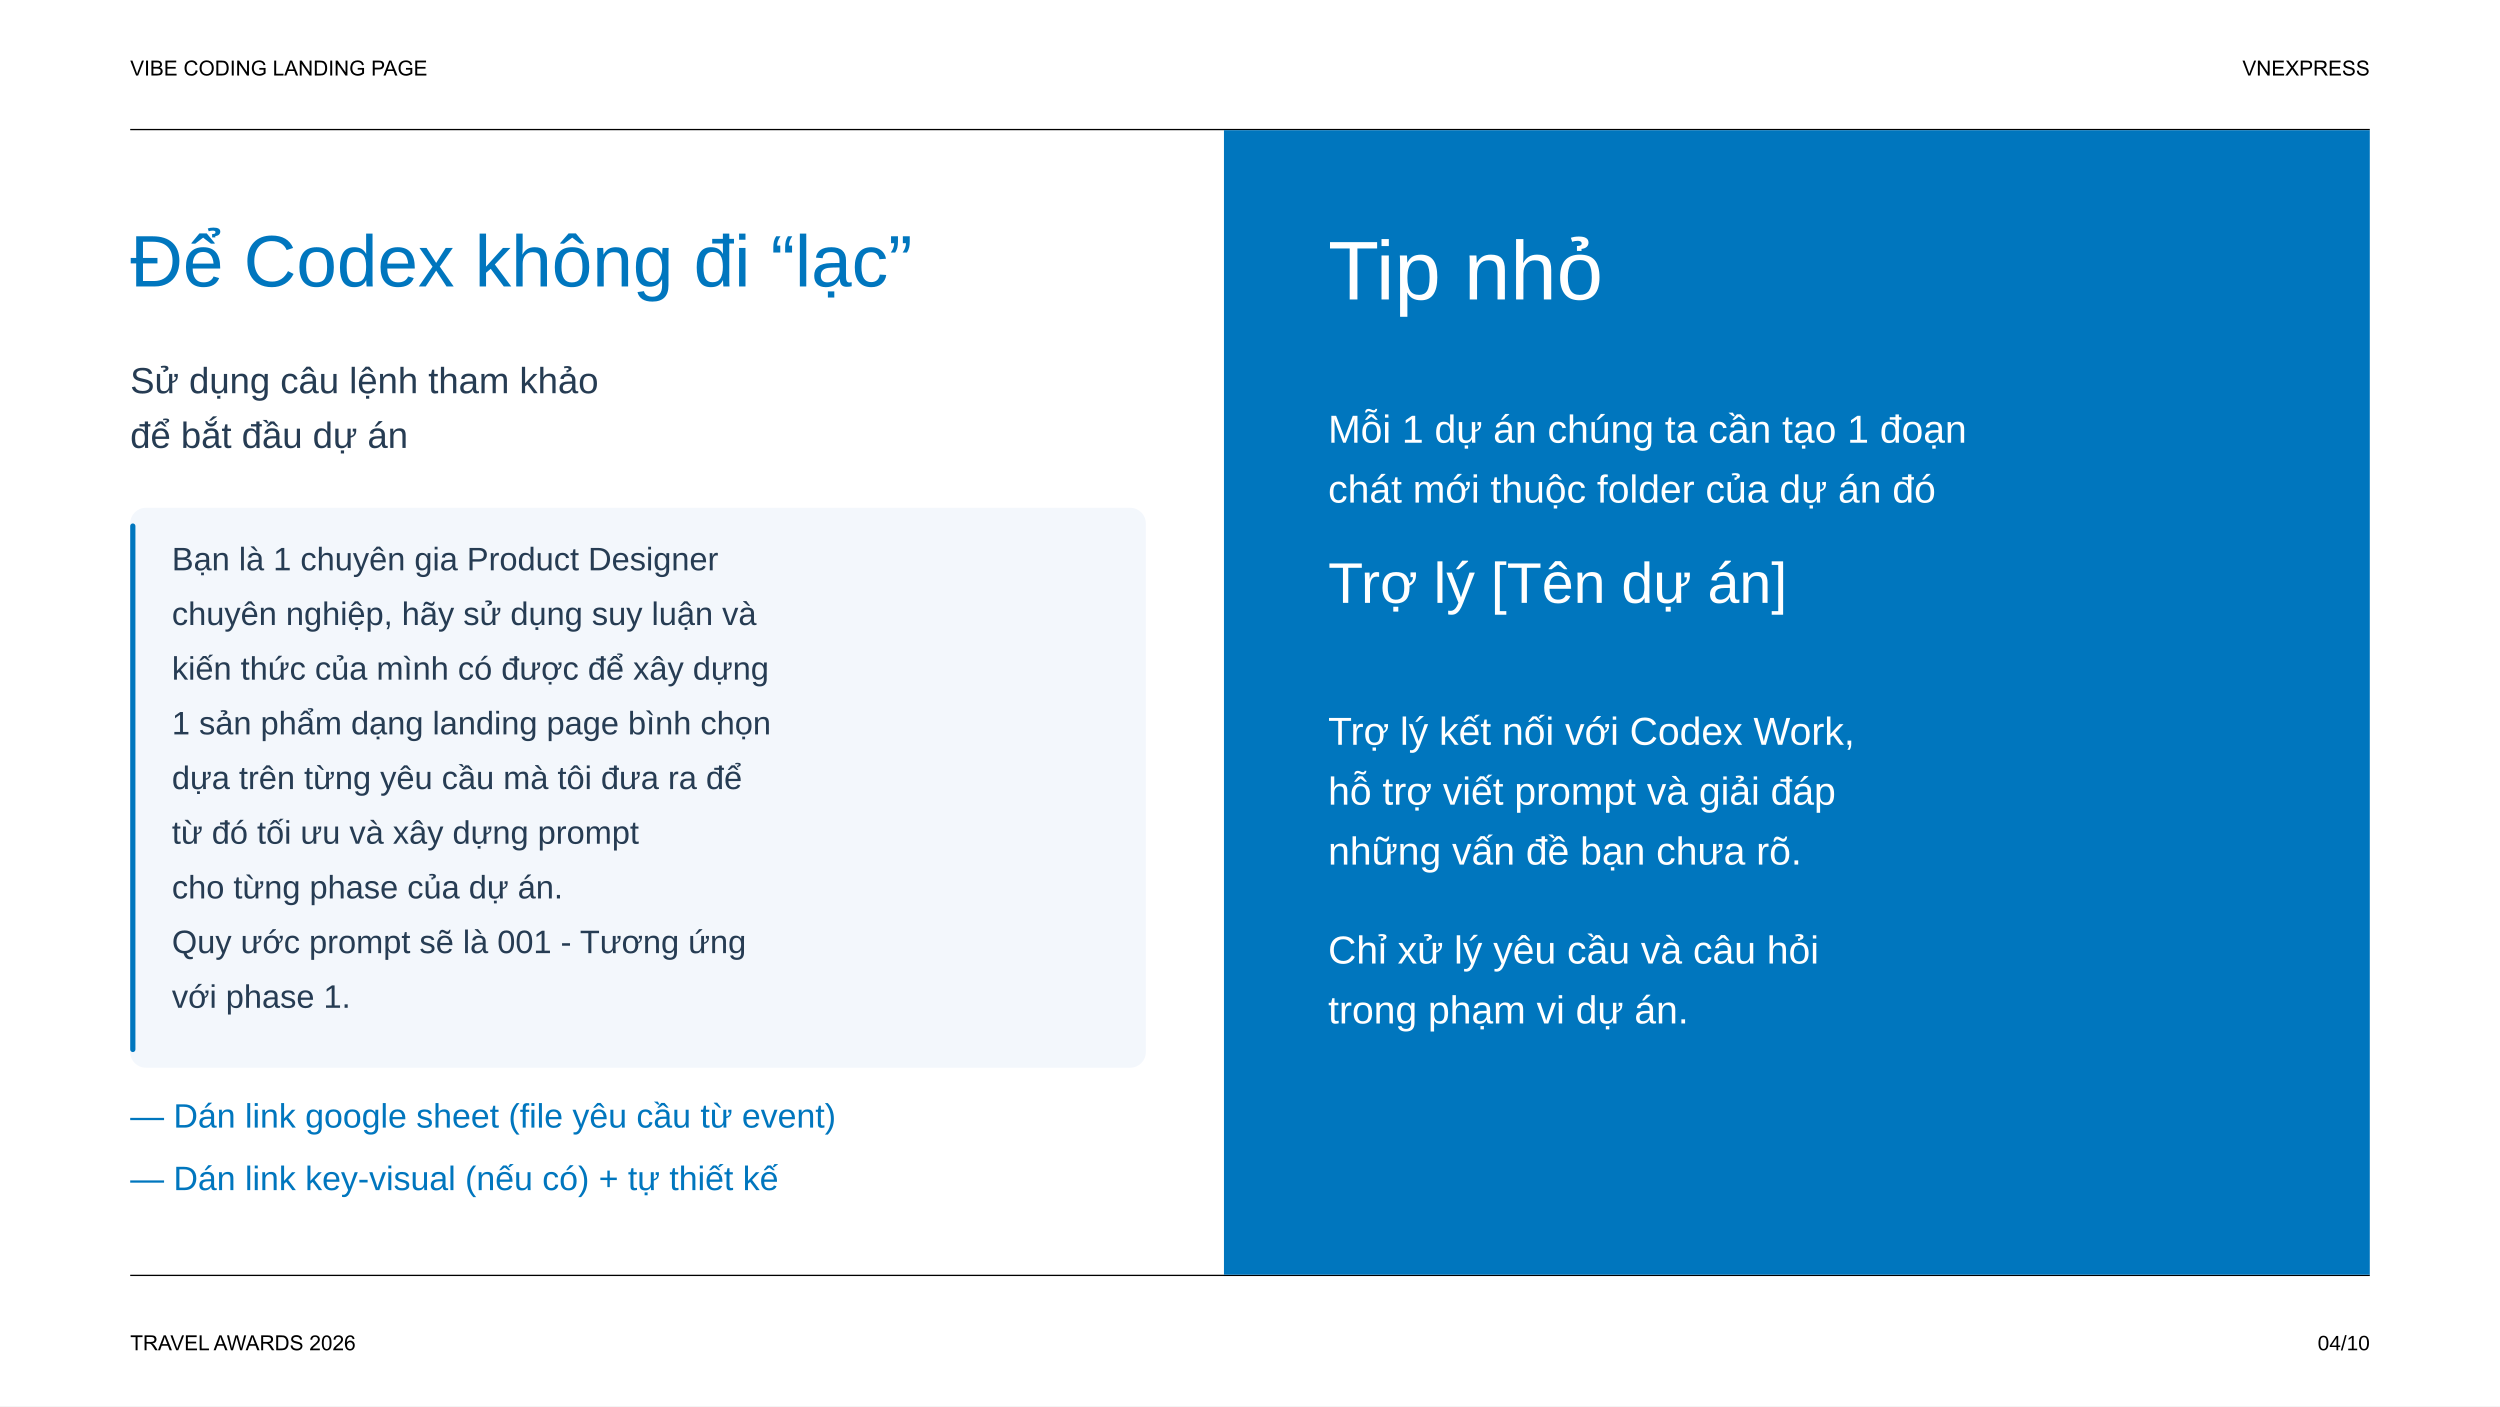
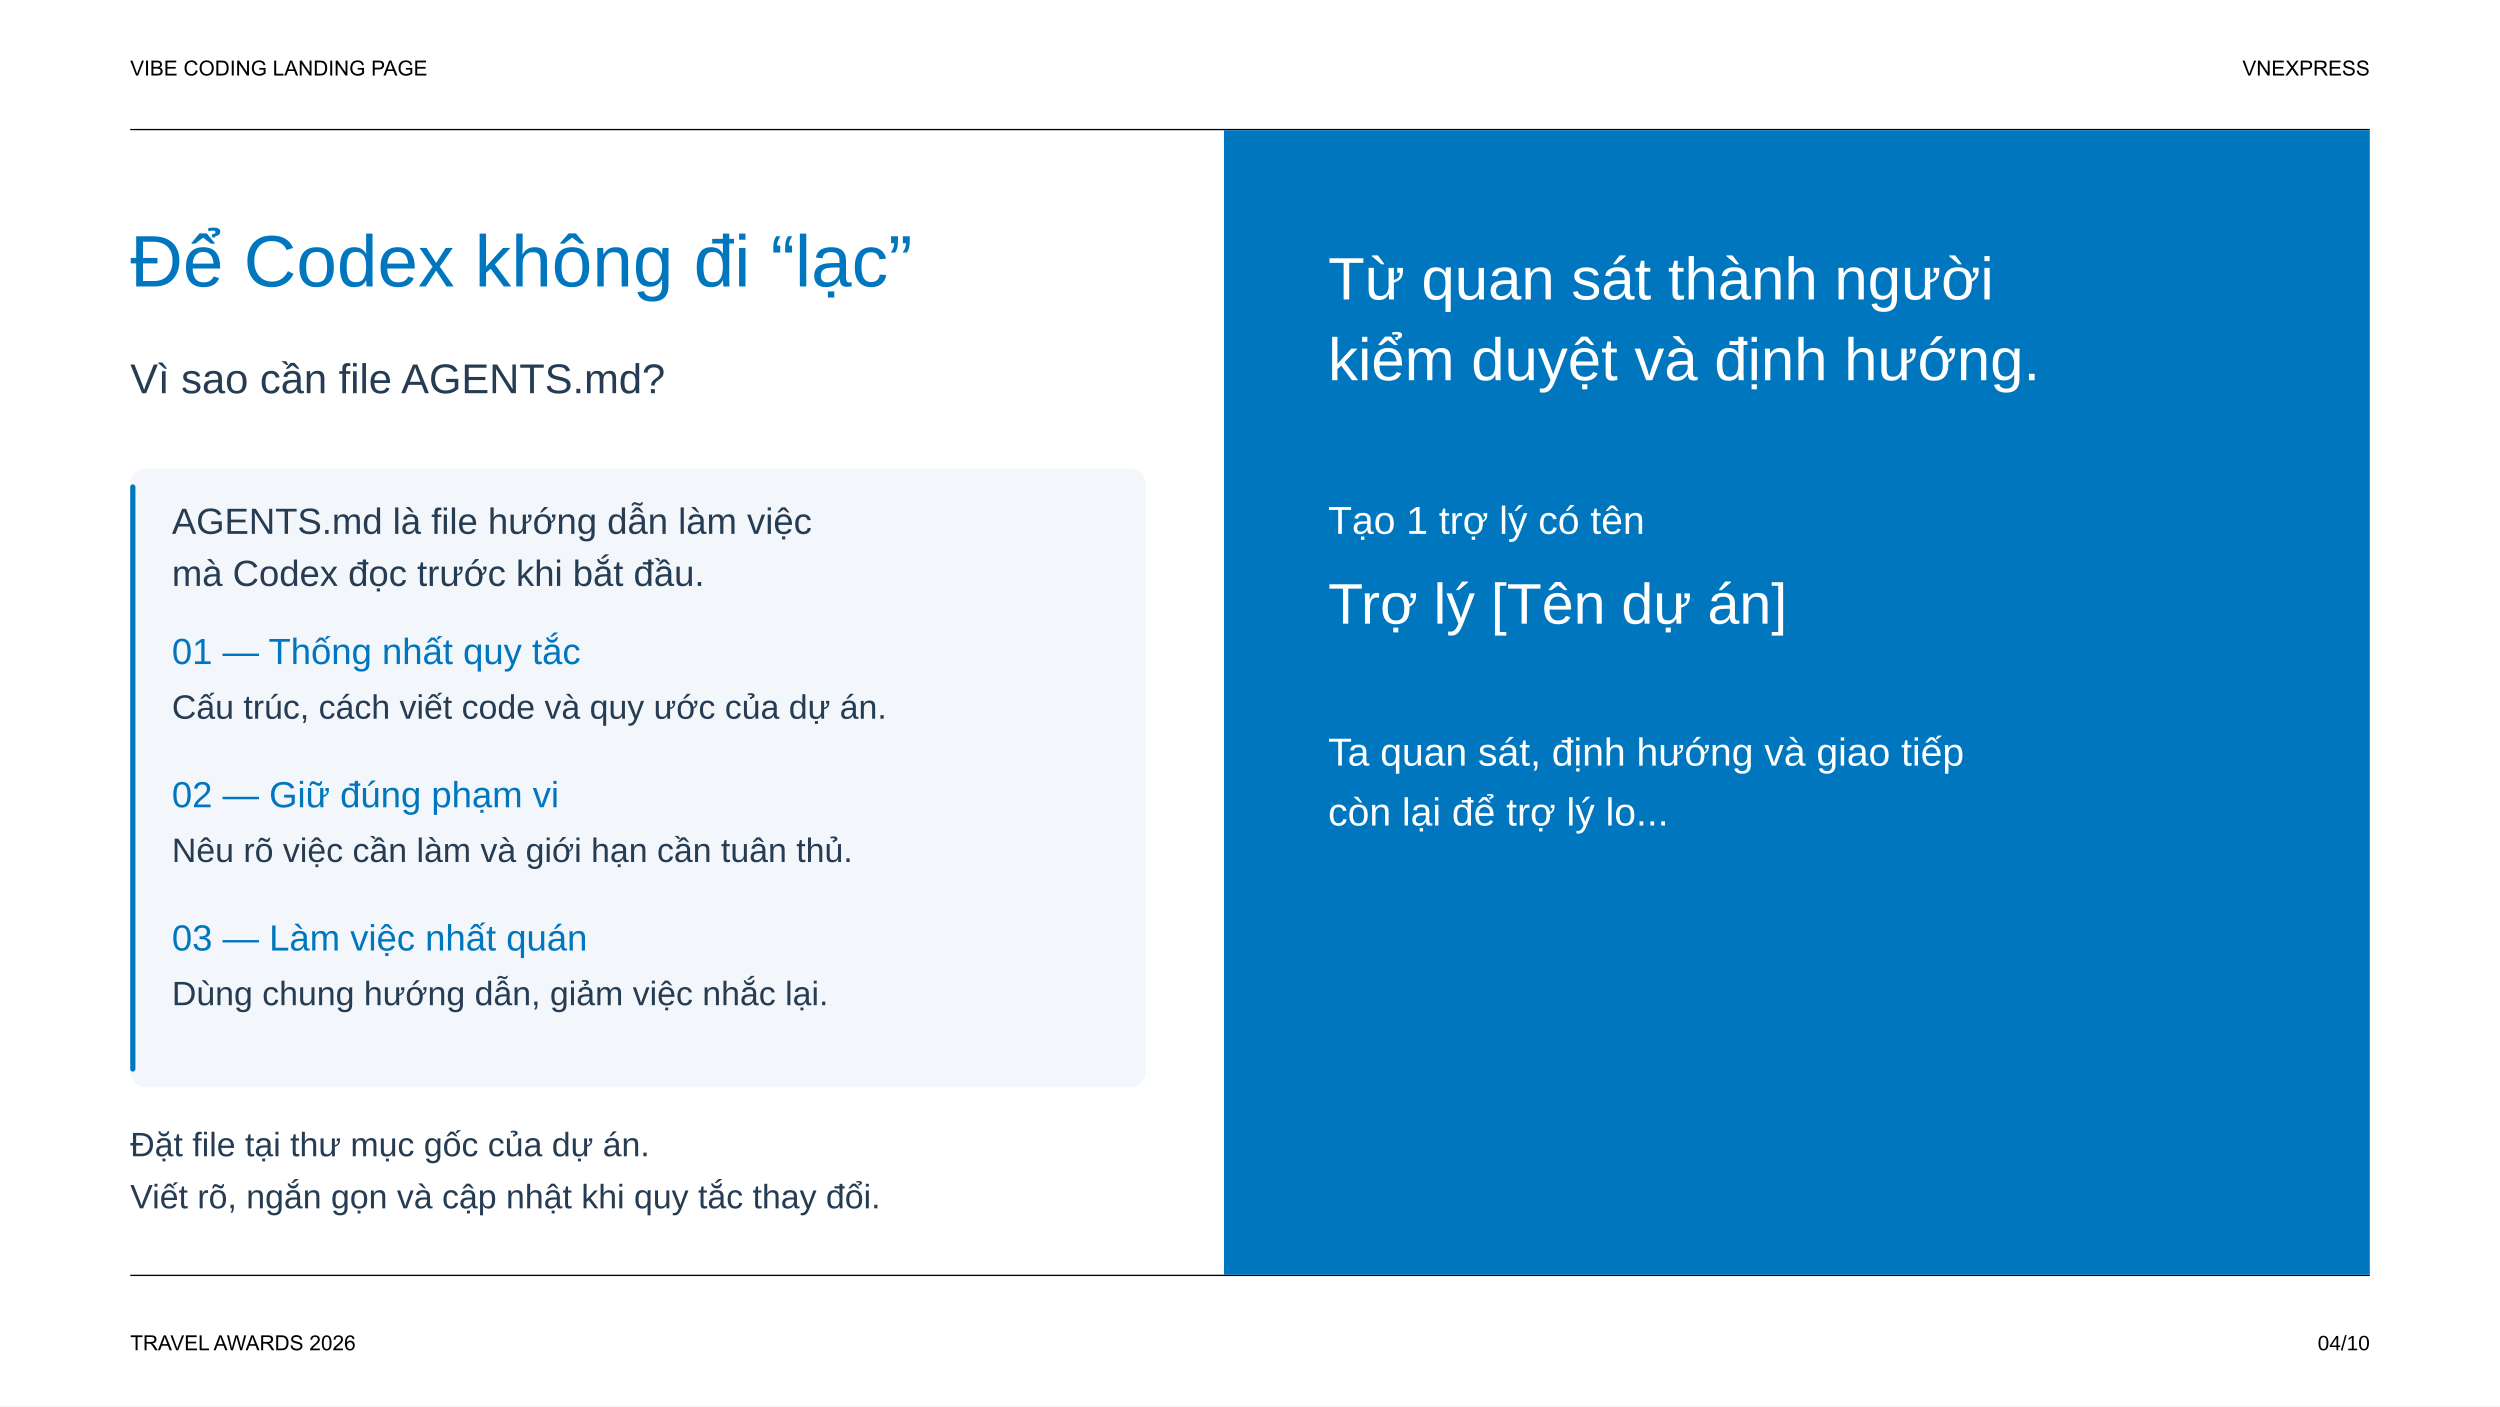
<svg xmlns="http://www.w3.org/2000/svg" width="1920" height="1080" viewBox="0 0 1920 1080" fill="none">
  <rect width="1920" height="1080" fill="white" />
  <path d="M104.508 58L100.07 46.547H101.711L104.688 54.867C104.927 55.534 105.128 56.159 105.289 56.742C105.466 56.117 105.672 55.492 105.906 54.867L109 46.547H110.547L106.062 58H104.508ZM112.164 58V46.547H113.68V58H112.164ZM116.297 58V46.547H120.594C121.469 46.547 122.169 46.664 122.695 46.898C123.227 47.128 123.641 47.484 123.938 47.969C124.24 48.448 124.391 48.95 124.391 49.477C124.391 49.966 124.258 50.427 123.992 50.859C123.727 51.292 123.326 51.641 122.789 51.906C123.482 52.109 124.013 52.456 124.383 52.945C124.758 53.435 124.945 54.013 124.945 54.68C124.945 55.216 124.831 55.716 124.602 56.18C124.378 56.638 124.099 56.992 123.766 57.242C123.432 57.492 123.013 57.682 122.508 57.812C122.008 57.938 121.393 58 120.664 58H116.297ZM117.812 51.359H120.289C120.961 51.359 121.443 51.315 121.734 51.227C122.12 51.112 122.409 50.922 122.602 50.656C122.799 50.391 122.898 50.057 122.898 49.656C122.898 49.276 122.807 48.943 122.625 48.656C122.443 48.365 122.182 48.167 121.844 48.062C121.505 47.953 120.924 47.898 120.102 47.898H117.812V51.359ZM117.812 56.648H120.664C121.154 56.648 121.497 56.63 121.695 56.594C122.044 56.531 122.336 56.427 122.57 56.281C122.805 56.135 122.997 55.925 123.148 55.648C123.299 55.367 123.375 55.044 123.375 54.68C123.375 54.253 123.266 53.883 123.047 53.57C122.828 53.253 122.523 53.031 122.133 52.906C121.747 52.776 121.19 52.711 120.461 52.711H117.812V56.648ZM127.062 58V46.547H135.344V47.898H128.578V51.406H134.914V52.75H128.578V56.648H135.609V58H127.062ZM150.328 53.984L151.844 54.367C151.526 55.612 150.953 56.562 150.125 57.219C149.302 57.87 148.294 58.195 147.102 58.195C145.867 58.195 144.862 57.945 144.086 57.445C143.315 56.94 142.727 56.211 142.32 55.258C141.919 54.305 141.719 53.281 141.719 52.188C141.719 50.995 141.945 49.956 142.398 49.07C142.857 48.18 143.505 47.505 144.344 47.047C145.188 46.583 146.115 46.352 147.125 46.352C148.271 46.352 149.234 46.643 150.016 47.227C150.797 47.81 151.341 48.63 151.648 49.688L150.156 50.039C149.891 49.206 149.505 48.599 149 48.219C148.495 47.839 147.859 47.648 147.094 47.648C146.214 47.648 145.477 47.859 144.883 48.281C144.294 48.703 143.88 49.271 143.641 49.984C143.401 50.693 143.281 51.425 143.281 52.18C143.281 53.154 143.422 54.005 143.703 54.734C143.99 55.458 144.432 56 145.031 56.359C145.63 56.719 146.279 56.898 146.977 56.898C147.826 56.898 148.544 56.654 149.133 56.164C149.721 55.675 150.12 54.948 150.328 53.984ZM153.258 52.422C153.258 50.521 153.768 49.034 154.789 47.961C155.81 46.883 157.128 46.344 158.742 46.344C159.799 46.344 160.753 46.596 161.602 47.102C162.451 47.607 163.096 48.312 163.539 49.219C163.987 50.12 164.211 51.143 164.211 52.289C164.211 53.45 163.977 54.49 163.508 55.406C163.039 56.323 162.375 57.018 161.516 57.492C160.656 57.961 159.729 58.195 158.734 58.195C157.656 58.195 156.693 57.935 155.844 57.414C154.995 56.893 154.352 56.182 153.914 55.281C153.477 54.38 153.258 53.427 153.258 52.422ZM154.82 52.445C154.82 53.825 155.19 54.914 155.93 55.711C156.674 56.503 157.607 56.898 158.727 56.898C159.867 56.898 160.805 56.497 161.539 55.695C162.279 54.893 162.648 53.755 162.648 52.281C162.648 51.349 162.49 50.536 162.172 49.844C161.859 49.146 161.398 48.607 160.789 48.227C160.185 47.841 159.505 47.648 158.75 47.648C157.677 47.648 156.753 48.018 155.977 48.758C155.206 49.492 154.82 50.721 154.82 52.445ZM166.172 58V46.547H170.117C171.008 46.547 171.688 46.602 172.156 46.711C172.812 46.862 173.372 47.135 173.836 47.531C174.44 48.042 174.891 48.695 175.188 49.492C175.49 50.284 175.641 51.19 175.641 52.211C175.641 53.081 175.539 53.852 175.336 54.523C175.133 55.195 174.872 55.753 174.555 56.195C174.237 56.633 173.888 56.979 173.508 57.234C173.133 57.484 172.677 57.675 172.141 57.805C171.609 57.935 170.997 58 170.305 58H166.172ZM167.688 56.648H170.133C170.888 56.648 171.479 56.578 171.906 56.438C172.339 56.297 172.682 56.099 172.938 55.844C173.297 55.484 173.576 55.003 173.773 54.398C173.977 53.789 174.078 53.052 174.078 52.188C174.078 50.99 173.88 50.07 173.484 49.43C173.094 48.784 172.617 48.352 172.055 48.133C171.648 47.977 170.995 47.898 170.094 47.898H167.688V56.648ZM177.992 58V46.547H179.508V58H177.992ZM182.172 58V46.547H183.727L189.742 55.539V46.547H191.195V58H189.641L183.625 49V58H182.172ZM199.109 53.508V52.164L203.961 52.156V56.406C203.216 57 202.448 57.448 201.656 57.75C200.865 58.047 200.052 58.195 199.219 58.195C198.094 58.195 197.07 57.956 196.148 57.477C195.232 56.992 194.539 56.294 194.07 55.383C193.602 54.471 193.367 53.453 193.367 52.328C193.367 51.214 193.599 50.175 194.062 49.211C194.531 48.242 195.203 47.523 196.078 47.055C196.953 46.586 197.961 46.352 199.102 46.352C199.93 46.352 200.677 46.487 201.344 46.758C202.016 47.023 202.542 47.396 202.922 47.875C203.302 48.354 203.591 48.979 203.789 49.75L202.422 50.125C202.25 49.542 202.036 49.083 201.781 48.75C201.526 48.417 201.161 48.151 200.688 47.953C200.214 47.75 199.688 47.648 199.109 47.648C198.417 47.648 197.818 47.755 197.312 47.969C196.807 48.177 196.398 48.453 196.086 48.797C195.779 49.141 195.539 49.518 195.367 49.93C195.076 50.638 194.93 51.406 194.93 52.234C194.93 53.255 195.104 54.109 195.453 54.797C195.807 55.484 196.32 55.995 196.992 56.328C197.664 56.661 198.378 56.828 199.133 56.828C199.789 56.828 200.43 56.703 201.055 56.453C201.68 56.198 202.154 55.927 202.477 55.641V53.508H199.109ZM210.594 58V46.547H212.109V56.648H217.75V58H210.594ZM218.305 58L222.703 46.547H224.336L229.023 58H227.297L225.961 54.531H221.172L219.914 58H218.305ZM221.609 53.297H225.492L224.297 50.125C223.932 49.161 223.661 48.37 223.484 47.75C223.339 48.484 223.133 49.214 222.867 49.938L221.609 53.297ZM230.219 58V46.547H231.773L237.789 55.539V46.547H239.242V58H237.688L231.672 49V58H230.219ZM241.797 58V46.547H245.742C246.633 46.547 247.312 46.602 247.781 46.711C248.438 46.862 248.997 47.135 249.461 47.531C250.065 48.042 250.516 48.695 250.812 49.492C251.115 50.284 251.266 51.19 251.266 52.211C251.266 53.081 251.164 53.852 250.961 54.523C250.758 55.195 250.497 55.753 250.18 56.195C249.862 56.633 249.513 56.979 249.133 57.234C248.758 57.484 248.302 57.675 247.766 57.805C247.234 57.935 246.622 58 245.93 58H241.797ZM243.312 56.648H245.758C246.513 56.648 247.104 56.578 247.531 56.438C247.964 56.297 248.307 56.099 248.562 55.844C248.922 55.484 249.201 55.003 249.398 54.398C249.602 53.789 249.703 53.052 249.703 52.188C249.703 50.99 249.505 50.07 249.109 49.43C248.719 48.784 248.242 48.352 247.68 48.133C247.273 47.977 246.62 47.898 245.719 47.898H243.312V56.648ZM253.617 58V46.547H255.133V58H253.617ZM257.797 58V46.547H259.352L265.367 55.539V46.547H266.82V58H265.266L259.25 49V58H257.797ZM274.734 53.508V52.164L279.586 52.156V56.406C278.841 57 278.073 57.448 277.281 57.75C276.49 58.047 275.677 58.195 274.844 58.195C273.719 58.195 272.695 57.956 271.773 57.477C270.857 56.992 270.164 56.294 269.695 55.383C269.227 54.471 268.992 53.453 268.992 52.328C268.992 51.214 269.224 50.175 269.688 49.211C270.156 48.242 270.828 47.523 271.703 47.055C272.578 46.586 273.586 46.352 274.727 46.352C275.555 46.352 276.302 46.487 276.969 46.758C277.641 47.023 278.167 47.396 278.547 47.875C278.927 48.354 279.216 48.979 279.414 49.75L278.047 50.125C277.875 49.542 277.661 49.083 277.406 48.75C277.151 48.417 276.786 48.151 276.312 47.953C275.839 47.75 275.312 47.648 274.734 47.648C274.042 47.648 273.443 47.755 272.938 47.969C272.432 48.177 272.023 48.453 271.711 48.797C271.404 49.141 271.164 49.518 270.992 49.93C270.701 50.638 270.555 51.406 270.555 52.234C270.555 53.255 270.729 54.109 271.078 54.797C271.432 55.484 271.945 55.995 272.617 56.328C273.289 56.661 274.003 56.828 274.758 56.828C275.414 56.828 276.055 56.703 276.68 56.453C277.305 56.198 277.779 55.927 278.102 55.641V53.508H274.734ZM286.281 58V46.547H290.602C291.362 46.547 291.943 46.583 292.344 46.656C292.906 46.75 293.378 46.93 293.758 47.195C294.138 47.456 294.443 47.823 294.672 48.297C294.906 48.771 295.023 49.292 295.023 49.859C295.023 50.833 294.714 51.659 294.094 52.336C293.474 53.008 292.354 53.344 290.734 53.344H287.797V58H286.281ZM287.797 51.992H290.758C291.737 51.992 292.432 51.81 292.844 51.445C293.255 51.081 293.461 50.568 293.461 49.906C293.461 49.427 293.339 49.018 293.094 48.68C292.854 48.336 292.536 48.109 292.141 48C291.885 47.932 291.414 47.898 290.727 47.898H287.797V51.992ZM294.508 58L298.906 46.547H300.539L305.227 58H303.5L302.164 54.531H297.375L296.117 58H294.508ZM297.812 53.297H301.695L300.5 50.125C300.135 49.161 299.865 48.37 299.688 47.75C299.542 48.484 299.336 49.214 299.07 49.938L297.812 53.297ZM311.797 53.508V52.164L316.648 52.156V56.406C315.904 57 315.135 57.448 314.344 57.75C313.552 58.047 312.74 58.195 311.906 58.195C310.781 58.195 309.758 57.956 308.836 57.477C307.919 56.992 307.227 56.294 306.758 55.383C306.289 54.471 306.055 53.453 306.055 52.328C306.055 51.214 306.286 50.175 306.75 49.211C307.219 48.242 307.891 47.523 308.766 47.055C309.641 46.586 310.648 46.352 311.789 46.352C312.617 46.352 313.365 46.487 314.031 46.758C314.703 47.023 315.229 47.396 315.609 47.875C315.99 48.354 316.279 48.979 316.477 49.75L315.109 50.125C314.938 49.542 314.724 49.083 314.469 48.75C314.214 48.417 313.849 48.151 313.375 47.953C312.901 47.75 312.375 47.648 311.797 47.648C311.104 47.648 310.505 47.755 310 47.969C309.495 48.177 309.086 48.453 308.773 48.797C308.466 49.141 308.227 49.518 308.055 49.93C307.763 50.638 307.617 51.406 307.617 52.234C307.617 53.255 307.792 54.109 308.141 54.797C308.495 55.484 309.008 55.995 309.68 56.328C310.352 56.661 311.065 56.828 311.82 56.828C312.477 56.828 313.117 56.703 313.742 56.453C314.367 56.198 314.841 55.927 315.164 55.641V53.508H311.797ZM318.922 58V46.547H327.203V47.898H320.438V51.406H326.773V52.75H320.438V56.648H327.469V58H318.922Z" fill="black" />
  <path d="M1726.68 58L1722.24 46.547H1723.88L1726.86 54.867C1727.1 55.534 1727.3 56.159 1727.46 56.742C1727.64 56.117 1727.84 55.492 1728.08 54.867L1731.17 46.547H1732.72L1728.23 58H1726.68ZM1734.06 58V46.547H1735.62L1741.63 55.539V46.547H1743.09V58H1741.53L1735.52 49V58H1734.06ZM1745.67 58V46.547H1753.95V47.898H1747.19V51.406H1753.52V52.75H1747.19V56.648H1754.22V58H1745.67ZM1755.15 58L1759.58 52.031L1755.67 46.547H1757.48L1759.55 49.484C1759.99 50.094 1760.29 50.562 1760.48 50.891C1760.73 50.474 1761.03 50.039 1761.38 49.586L1763.69 46.547H1765.34L1761.31 51.945L1765.65 58H1763.77L1760.89 53.914C1760.73 53.68 1760.56 53.425 1760.39 53.148C1760.14 53.565 1759.95 53.852 1759.84 54.008L1756.97 58H1755.15ZM1766.98 58V46.547H1771.3C1772.07 46.547 1772.65 46.583 1773.05 46.656C1773.61 46.75 1774.08 46.93 1774.46 47.195C1774.84 47.456 1775.15 47.823 1775.38 48.297C1775.61 48.771 1775.73 49.292 1775.73 49.859C1775.73 50.833 1775.42 51.659 1774.8 52.336C1774.18 53.008 1773.06 53.344 1771.44 53.344H1768.5V58H1766.98ZM1768.5 51.992H1771.46C1772.44 51.992 1773.14 51.81 1773.55 51.445C1773.96 51.081 1774.16 50.568 1774.16 49.906C1774.16 49.427 1774.04 49.018 1773.8 48.68C1773.56 48.336 1773.24 48.109 1772.84 48C1772.59 47.932 1772.12 47.898 1771.43 47.898H1768.5V51.992ZM1777.68 58V46.547H1782.76C1783.78 46.547 1784.55 46.651 1785.09 46.859C1785.62 47.062 1786.04 47.425 1786.36 47.945C1786.68 48.466 1786.84 49.042 1786.84 49.672C1786.84 50.484 1786.57 51.169 1786.05 51.727C1785.52 52.284 1784.71 52.638 1783.61 52.789C1784.01 52.982 1784.32 53.172 1784.52 53.359C1784.97 53.766 1785.39 54.273 1785.78 54.883L1787.77 58H1785.87L1784.35 55.617C1783.91 54.93 1783.54 54.404 1783.26 54.039C1782.97 53.675 1782.71 53.419 1782.48 53.273C1782.26 53.128 1782.03 53.026 1781.8 52.969C1781.62 52.932 1781.34 52.914 1780.95 52.914H1779.2V58H1777.68ZM1779.2 51.602H1782.45C1783.15 51.602 1783.69 51.531 1784.08 51.391C1784.47 51.245 1784.77 51.016 1784.97 50.703C1785.17 50.385 1785.27 50.042 1785.27 49.672C1785.27 49.13 1785.08 48.685 1784.68 48.336C1784.29 47.987 1783.67 47.812 1782.82 47.812H1779.2V51.602ZM1789.25 58V46.547H1797.53V47.898H1790.77V51.406H1797.1V52.75H1790.77V56.648H1797.8V58H1789.25ZM1799.38 54.32L1800.8 54.195C1800.87 54.768 1801.03 55.24 1801.27 55.609C1801.52 55.974 1801.91 56.271 1802.43 56.5C1802.95 56.724 1803.54 56.836 1804.19 56.836C1804.77 56.836 1805.28 56.75 1805.72 56.578C1806.16 56.406 1806.49 56.172 1806.7 55.875C1806.92 55.573 1807.03 55.245 1807.03 54.891C1807.03 54.531 1806.93 54.219 1806.72 53.953C1806.51 53.682 1806.17 53.456 1805.69 53.273C1805.38 53.154 1804.7 52.969 1803.65 52.719C1802.6 52.464 1801.86 52.224 1801.44 52C1800.89 51.714 1800.48 51.359 1800.21 50.938C1799.95 50.51 1799.81 50.034 1799.81 49.508C1799.81 48.93 1799.98 48.391 1800.3 47.891C1800.63 47.385 1801.11 47.003 1801.74 46.742C1802.37 46.482 1803.07 46.352 1803.84 46.352C1804.69 46.352 1805.44 46.49 1806.09 46.766C1806.74 47.036 1807.24 47.438 1807.59 47.969C1807.93 48.5 1808.12 49.102 1808.15 49.773L1806.7 49.883C1806.62 49.159 1806.35 48.612 1805.9 48.242C1805.45 47.872 1804.79 47.688 1803.91 47.688C1802.99 47.688 1802.32 47.857 1801.9 48.195C1801.48 48.529 1801.27 48.932 1801.27 49.406C1801.27 49.818 1801.42 50.156 1801.72 50.422C1802.01 50.688 1802.77 50.961 1804 51.242C1805.23 51.518 1806.08 51.76 1806.54 51.969C1807.21 52.276 1807.7 52.667 1808.02 53.141C1808.33 53.609 1808.49 54.151 1808.49 54.766C1808.49 55.375 1808.32 55.95 1807.97 56.492C1807.62 57.029 1807.12 57.448 1806.46 57.75C1805.81 58.047 1805.08 58.195 1804.26 58.195C1803.22 58.195 1802.35 58.044 1801.65 57.742C1800.95 57.44 1800.4 56.987 1800 56.383C1799.6 55.773 1799.4 55.086 1799.38 54.32ZM1810.05 54.32L1811.48 54.195C1811.54 54.768 1811.7 55.24 1811.95 55.609C1812.2 55.974 1812.58 56.271 1813.1 56.5C1813.62 56.724 1814.21 56.836 1814.86 56.836C1815.44 56.836 1815.95 56.75 1816.39 56.578C1816.83 56.406 1817.16 56.172 1817.38 55.875C1817.59 55.573 1817.7 55.245 1817.7 54.891C1817.7 54.531 1817.6 54.219 1817.39 53.953C1817.18 53.682 1816.84 53.456 1816.36 53.273C1816.05 53.154 1815.37 52.969 1814.32 52.719C1813.27 52.464 1812.53 52.224 1812.11 52C1811.56 51.714 1811.15 51.359 1810.88 50.938C1810.62 50.51 1810.48 50.034 1810.48 49.508C1810.48 48.93 1810.65 48.391 1810.98 47.891C1811.3 47.385 1811.78 47.003 1812.41 46.742C1813.04 46.482 1813.74 46.352 1814.52 46.352C1815.36 46.352 1816.11 46.49 1816.76 46.766C1817.41 47.036 1817.91 47.438 1818.26 47.969C1818.61 48.5 1818.79 49.102 1818.82 49.773L1817.37 49.883C1817.29 49.159 1817.02 48.612 1816.57 48.242C1816.12 47.872 1815.46 47.688 1814.58 47.688C1813.66 47.688 1812.99 47.857 1812.57 48.195C1812.15 48.529 1811.95 48.932 1811.95 49.406C1811.95 49.818 1812.09 50.156 1812.39 50.422C1812.68 50.688 1813.44 50.961 1814.67 51.242C1815.91 51.518 1816.75 51.76 1817.21 51.969C1817.88 52.276 1818.37 52.667 1818.69 53.141C1819.01 53.609 1819.16 54.151 1819.16 54.766C1819.16 55.375 1818.99 55.95 1818.64 56.492C1818.29 57.029 1817.79 57.448 1817.13 57.75C1816.48 58.047 1815.75 58.195 1814.93 58.195C1813.89 58.195 1813.02 58.044 1812.32 57.742C1811.62 57.44 1811.07 56.987 1810.67 56.383C1810.28 55.773 1810.07 55.086 1810.05 54.32Z" fill="black" />
  <line x1="100" y1="979.5" x2="1820" y2="979.5" stroke="black" />
  <path d="M104.148 1037V1026.9H100.375V1025.55H109.453V1026.9H105.664V1037H104.148ZM111.039 1037V1025.55H116.117C117.138 1025.55 117.914 1025.65 118.445 1025.86C118.977 1026.06 119.401 1026.42 119.719 1026.95C120.036 1027.47 120.195 1028.04 120.195 1028.67C120.195 1029.48 119.932 1030.17 119.406 1030.73C118.88 1031.28 118.068 1031.64 116.969 1031.79C117.37 1031.98 117.674 1032.17 117.883 1032.36C118.326 1032.77 118.745 1033.27 119.141 1033.88L121.133 1037H119.227L117.711 1034.62C117.268 1033.93 116.904 1033.4 116.617 1033.04C116.331 1032.67 116.073 1032.42 115.844 1032.27C115.62 1032.13 115.391 1032.03 115.156 1031.97C114.984 1031.93 114.703 1031.91 114.312 1031.91H112.555V1037H111.039ZM112.555 1030.6H115.812C116.505 1030.6 117.047 1030.53 117.438 1030.39C117.828 1030.24 118.125 1030.02 118.328 1029.7C118.531 1029.39 118.633 1029.04 118.633 1028.67C118.633 1028.13 118.435 1027.68 118.039 1027.34C117.648 1026.99 117.029 1026.81 116.18 1026.81H112.555V1030.6ZM121.32 1037L125.719 1025.55H127.352L132.039 1037H130.312L128.977 1033.53H124.188L122.93 1037H121.32ZM124.625 1032.3H128.508L127.312 1029.12C126.948 1028.16 126.677 1027.37 126.5 1026.75C126.354 1027.48 126.148 1028.21 125.883 1028.94L124.625 1032.3ZM135.336 1037L130.898 1025.55H132.539L135.516 1033.87C135.755 1034.53 135.956 1035.16 136.117 1035.74C136.294 1035.12 136.5 1034.49 136.734 1033.87L139.828 1025.55H141.375L136.891 1037H135.336ZM142.766 1037V1025.55H151.047V1026.9H144.281V1030.41H150.617V1031.75H144.281V1035.65H151.312V1037H142.766ZM153.344 1037V1025.55H154.859V1035.65H160.5V1037H153.344ZM164.039 1037L168.438 1025.55H170.07L174.758 1037H173.031L171.695 1033.53H166.906L165.648 1037H164.039ZM167.344 1032.3H171.227L170.031 1029.12C169.667 1028.16 169.396 1027.37 169.219 1026.75C169.073 1027.48 168.867 1028.21 168.602 1028.94L167.344 1032.3ZM177.375 1037L174.336 1025.55H175.891L177.633 1033.05C177.82 1033.84 177.982 1034.62 178.117 1035.4C178.409 1034.17 178.581 1033.47 178.633 1033.28L180.812 1025.55H182.641L184.281 1031.34C184.693 1032.78 184.99 1034.13 185.172 1035.4C185.318 1034.67 185.508 1033.84 185.742 1032.91L187.539 1025.55H189.062L185.922 1037H184.461L182.047 1028.27C181.844 1027.54 181.724 1027.1 181.688 1026.93C181.568 1027.46 181.456 1027.9 181.352 1028.27L178.922 1037H177.375ZM188.633 1037L193.031 1025.55H194.664L199.352 1037H197.625L196.289 1033.53H191.5L190.242 1037H188.633ZM191.938 1032.3H195.82L194.625 1029.12C194.26 1028.16 193.99 1027.37 193.812 1026.75C193.667 1027.48 193.461 1028.21 193.195 1028.94L191.938 1032.3ZM200.586 1037V1025.55H205.664C206.685 1025.55 207.461 1025.65 207.992 1025.86C208.523 1026.06 208.948 1026.42 209.266 1026.95C209.583 1027.47 209.742 1028.04 209.742 1028.67C209.742 1029.48 209.479 1030.17 208.953 1030.73C208.427 1031.28 207.615 1031.64 206.516 1031.79C206.917 1031.98 207.221 1032.17 207.43 1032.36C207.872 1032.77 208.292 1033.27 208.688 1033.88L210.68 1037H208.773L207.258 1034.62C206.815 1033.93 206.451 1033.4 206.164 1033.04C205.878 1032.67 205.62 1032.42 205.391 1032.27C205.167 1032.13 204.938 1032.03 204.703 1031.97C204.531 1031.93 204.25 1031.91 203.859 1031.91H202.102V1037H200.586ZM202.102 1030.6H205.359C206.052 1030.6 206.594 1030.53 206.984 1030.39C207.375 1030.24 207.672 1030.02 207.875 1029.7C208.078 1029.39 208.18 1029.04 208.18 1028.67C208.18 1028.13 207.982 1027.68 207.586 1027.34C207.195 1026.99 206.576 1026.81 205.727 1026.81H202.102V1030.6ZM212.125 1037V1025.55H216.07C216.961 1025.55 217.641 1025.6 218.109 1025.71C218.766 1025.86 219.326 1026.14 219.789 1026.53C220.393 1027.04 220.844 1027.7 221.141 1028.49C221.443 1029.28 221.594 1030.19 221.594 1031.21C221.594 1032.08 221.492 1032.85 221.289 1033.52C221.086 1034.2 220.826 1034.75 220.508 1035.2C220.19 1035.63 219.841 1035.98 219.461 1036.23C219.086 1036.48 218.63 1036.67 218.094 1036.8C217.562 1036.93 216.951 1037 216.258 1037H212.125ZM213.641 1035.65H216.086C216.841 1035.65 217.432 1035.58 217.859 1035.44C218.292 1035.3 218.635 1035.1 218.891 1034.84C219.25 1034.48 219.529 1034 219.727 1033.4C219.93 1032.79 220.031 1032.05 220.031 1031.19C220.031 1029.99 219.833 1029.07 219.438 1028.43C219.047 1027.78 218.57 1027.35 218.008 1027.13C217.602 1026.98 216.948 1026.9 216.047 1026.9H213.641V1035.65ZM223.172 1033.32L224.602 1033.2C224.669 1033.77 224.826 1034.24 225.07 1034.61C225.32 1034.97 225.706 1035.27 226.227 1035.5C226.747 1035.72 227.333 1035.84 227.984 1035.84C228.562 1035.84 229.073 1035.75 229.516 1035.58C229.958 1035.41 230.286 1035.17 230.5 1034.88C230.719 1034.57 230.828 1034.24 230.828 1033.89C230.828 1033.53 230.724 1033.22 230.516 1032.95C230.307 1032.68 229.964 1032.46 229.484 1032.27C229.177 1032.15 228.497 1031.97 227.445 1031.72C226.393 1031.46 225.656 1031.22 225.234 1031C224.688 1030.71 224.279 1030.36 224.008 1029.94C223.742 1029.51 223.609 1029.03 223.609 1028.51C223.609 1027.93 223.773 1027.39 224.102 1026.89C224.43 1026.39 224.909 1026 225.539 1025.74C226.169 1025.48 226.87 1025.35 227.641 1025.35C228.49 1025.35 229.237 1025.49 229.883 1025.77C230.534 1026.04 231.034 1026.44 231.383 1026.97C231.732 1027.5 231.919 1028.1 231.945 1028.77L230.492 1028.88C230.414 1028.16 230.148 1027.61 229.695 1027.24C229.247 1026.87 228.583 1026.69 227.703 1026.69C226.786 1026.69 226.117 1026.86 225.695 1027.2C225.279 1027.53 225.07 1027.93 225.07 1028.41C225.07 1028.82 225.219 1029.16 225.516 1029.42C225.807 1029.69 226.568 1029.96 227.797 1030.24C229.031 1030.52 229.878 1030.76 230.336 1030.97C231.003 1031.28 231.495 1031.67 231.812 1032.14C232.13 1032.61 232.289 1033.15 232.289 1033.77C232.289 1034.38 232.115 1034.95 231.766 1035.49C231.417 1036.03 230.914 1036.45 230.258 1036.75C229.607 1037.05 228.872 1037.2 228.055 1037.2C227.018 1037.2 226.148 1037.04 225.445 1036.74C224.747 1036.44 224.198 1035.99 223.797 1035.38C223.401 1034.77 223.193 1034.09 223.172 1033.32ZM245.633 1035.65V1037H238.062C238.052 1036.66 238.107 1036.34 238.227 1036.02C238.419 1035.51 238.727 1035 239.148 1034.5C239.576 1034 240.19 1033.42 240.992 1032.77C242.237 1031.74 243.078 1030.94 243.516 1030.34C243.953 1029.74 244.172 1029.18 244.172 1028.65C244.172 1028.09 243.971 1027.62 243.57 1027.24C243.174 1026.86 242.656 1026.66 242.016 1026.66C241.339 1026.66 240.797 1026.87 240.391 1027.27C239.984 1027.68 239.779 1028.24 239.773 1028.96L238.328 1028.81C238.427 1027.73 238.799 1026.91 239.445 1026.35C240.091 1025.78 240.958 1025.5 242.047 1025.5C243.146 1025.5 244.016 1025.8 244.656 1026.41C245.297 1027.02 245.617 1027.78 245.617 1028.68C245.617 1029.14 245.523 1029.59 245.336 1030.03C245.148 1030.47 244.836 1030.94 244.398 1031.43C243.966 1031.92 243.245 1032.59 242.234 1033.45C241.391 1034.15 240.849 1034.64 240.609 1034.89C240.37 1035.14 240.172 1035.39 240.016 1035.65H245.633ZM247.148 1031.35C247.148 1030 247.286 1028.91 247.562 1028.09C247.844 1027.26 248.258 1026.62 248.805 1026.17C249.357 1025.72 250.049 1025.5 250.883 1025.5C251.497 1025.5 252.036 1025.62 252.5 1025.88C252.964 1026.12 253.346 1026.48 253.648 1026.95C253.951 1027.41 254.188 1027.98 254.359 1028.65C254.531 1029.32 254.617 1030.22 254.617 1031.35C254.617 1032.7 254.479 1033.78 254.203 1034.61C253.927 1035.43 253.513 1036.07 252.961 1036.52C252.414 1036.97 251.721 1037.2 250.883 1037.2C249.779 1037.2 248.911 1036.8 248.281 1036.01C247.526 1035.05 247.148 1033.5 247.148 1031.35ZM248.594 1031.35C248.594 1033.23 248.812 1034.48 249.25 1035.11C249.693 1035.73 250.237 1036.04 250.883 1036.04C251.529 1036.04 252.07 1035.73 252.508 1035.1C252.951 1034.48 253.172 1033.23 253.172 1031.35C253.172 1029.47 252.951 1028.21 252.508 1027.59C252.07 1026.97 251.523 1026.66 250.867 1026.66C250.221 1026.66 249.706 1026.94 249.32 1027.48C248.836 1028.18 248.594 1029.47 248.594 1031.35ZM263.445 1035.65V1037H255.875C255.865 1036.66 255.919 1036.34 256.039 1036.02C256.232 1035.51 256.539 1035 256.961 1034.5C257.388 1034 258.003 1033.42 258.805 1032.77C260.049 1031.74 260.891 1030.94 261.328 1030.34C261.766 1029.74 261.984 1029.18 261.984 1028.65C261.984 1028.09 261.784 1027.62 261.383 1027.24C260.987 1026.86 260.469 1026.66 259.828 1026.66C259.151 1026.66 258.609 1026.87 258.203 1027.27C257.797 1027.68 257.591 1028.24 257.586 1028.96L256.141 1028.81C256.24 1027.73 256.612 1026.91 257.258 1026.35C257.904 1025.78 258.771 1025.5 259.859 1025.5C260.958 1025.5 261.828 1025.8 262.469 1026.41C263.109 1027.02 263.43 1027.78 263.43 1028.68C263.43 1029.14 263.336 1029.59 263.148 1030.03C262.961 1030.47 262.648 1030.94 262.211 1031.43C261.779 1031.92 261.057 1032.59 260.047 1033.45C259.203 1034.15 258.661 1034.64 258.422 1034.89C258.182 1035.14 257.984 1035.39 257.828 1035.65H263.445ZM272.258 1028.35L270.859 1028.46C270.734 1027.91 270.557 1027.51 270.328 1027.26C269.948 1026.86 269.479 1026.66 268.922 1026.66C268.474 1026.66 268.081 1026.78 267.742 1027.03C267.299 1027.35 266.951 1027.83 266.695 1028.45C266.44 1029.07 266.307 1029.95 266.297 1031.09C266.635 1030.58 267.049 1030.2 267.539 1029.95C268.029 1029.7 268.542 1029.57 269.078 1029.57C270.016 1029.57 270.812 1029.92 271.469 1030.61C272.13 1031.3 272.461 1032.19 272.461 1033.28C272.461 1034 272.305 1034.67 271.992 1035.29C271.685 1035.9 271.26 1036.38 270.719 1036.7C270.177 1037.03 269.562 1037.2 268.875 1037.2C267.703 1037.2 266.747 1036.77 266.008 1035.91C265.268 1035.04 264.898 1033.62 264.898 1031.64C264.898 1029.43 265.307 1027.82 266.125 1026.81C266.839 1025.94 267.799 1025.5 269.008 1025.5C269.909 1025.5 270.646 1025.75 271.219 1026.26C271.797 1026.76 272.143 1027.46 272.258 1028.35ZM266.516 1033.29C266.516 1033.77 266.617 1034.24 266.82 1034.68C267.029 1035.12 267.318 1035.46 267.688 1035.7C268.057 1035.92 268.445 1036.04 268.852 1036.04C269.445 1036.04 269.956 1035.8 270.383 1035.32C270.81 1034.84 271.023 1034.19 271.023 1033.37C271.023 1032.58 270.812 1031.95 270.391 1031.5C269.969 1031.04 269.438 1030.81 268.797 1030.81C268.161 1030.81 267.622 1031.04 267.18 1031.5C266.737 1031.95 266.516 1032.55 266.516 1033.29Z" fill="black" />
  <text x="1820" y="1037" text-anchor="end" font-family="Arial, Helvetica, sans-serif" font-size="16" fill="black">04/10</text>
  <line x1="100" y1="99.5" x2="1820" y2="99.5" stroke="black" />
  <g id="page-04-content" font-family="Arial, Helvetica, sans-serif">
    <rect x="940" y="100" width="880" height="879" fill="#0076BE" />
    <g id="page-04-guideline">
      <text x="100" y="220" font-size="56" fill="#0076BE">Để Codex không đi “lạc”</text>
-       <text x="100" y="302" font-size="28" fill="#263C53">
-         <tspan x="100">Sử dụng câu lệnh tham khảo</tspan>
-         <tspan x="100" dy="42">để bắt đầu dự án</tspan>
+       <text x="100" y="302" font-size="32" fill="#263C53">Vì sao cần file AGENTS.md?</text>
+       <rect x="100" y="360" width="780" height="475" rx="12" fill="#F3F7FC" />
+       <rect x="100" y="372" width="4" height="451" rx="2" fill="#0076BE" />
+       <text x="132" y="410" font-size="28" fill="#263C53">
+         <tspan x="132">AGENTS.md là file hướng dẫn làm việc</tspan>
+         <tspan x="132" dy="40">mà Codex đọc trước khi bắt đầu.</tspan>
      </text>
-       <rect x="100" y="390" width="780" height="430" rx="12" fill="#F3F7FC" />
-       <rect x="100" y="402" width="4" height="406" rx="2" fill="#0076BE" />
-       <text x="132" y="438" font-size="25" fill="#263C53">
-         <tspan x="132">Bạn là 1 chuyên gia Product Designer</tspan>
-         <tspan x="132" dy="42">chuyên nghiệp, hãy sử dụng suy luận và</tspan>
-         <tspan x="132" dy="42">kiến thức của mình có được để xây dựng</tspan>
-         <tspan x="132" dy="42">1 sản phẩm dạng landing page bình chọn</tspan>
-         <tspan x="132" dy="42">dựa trên từng yêu cầu mà tôi đưa ra để</tspan>
-         <tspan x="132" dy="42">từ đó tối ưu và xây dựng prompt</tspan>
-         <tspan x="132" dy="42">cho từng phase của dự án.</tspan>
-         <tspan x="132" dy="42">Quy ước prompt sẽ là 001 - Tương ứng</tspan>
-         <tspan x="132" dy="42">với phase 1.</tspan>
-       </text>
-       <text x="100" y="866" font-size="26" fill="#0076BE">
-         <tspan x="100">— Dán link google sheet (file yêu cầu từ event)</tspan>
-         <tspan x="100" dy="48">— Dán link key-visual (nếu có) + tự thiết kế</tspan>
+       <text x="132" y="510" font-size="28" fill="#0076BE">01 — Thống nhất quy tắc</text>
+       <text x="132" y="552" font-size="26" fill="#263C53">Cấu trúc, cách viết code và quy ước của dự án.</text>
+       <text x="132" y="620" font-size="28" fill="#0076BE">02 — Giữ đúng phạm vi</text>
+       <text x="132" y="662" font-size="26" fill="#263C53">Nêu rõ việc cần làm và giới hạn cần tuân thủ.</text>
+       <text x="132" y="730" font-size="28" fill="#0076BE">03 — Làm việc nhất quán</text>
+       <text x="132" y="772" font-size="26" fill="#263C53">Dùng chung hướng dẫn, giảm việc nhắc lại.</text>
+       <text x="100" y="888" font-size="26" fill="#263C53">
+         <tspan x="100">Đặt file tại thư mục gốc của dự án.</tspan>
+         <tspan x="100" dy="40">Viết rõ, ngắn gọn và cập nhật khi quy tắc thay đổi.</tspan>
      </text>
    </g>
    <g id="page-04-tip" fill="white">
-       <text x="1020" y="230" font-size="64" font-weight="400">Tip nhỏ</text>
-       <text x="1020" y="340" font-size="30">
-         <tspan x="1020">Mỗi 1 dự án chúng ta cần tạo 1 đoạn</tspan>
-         <tspan x="1020" dy="46">chát mới thuộc folder của dự án đó</tspan>
+       <text x="1020" y="230" font-size="46" font-weight="400">
+         <tspan x="1020">Từ quan sát thành người</tspan>
+         <tspan x="1020" dy="62">kiểm duyệt và định hướng.</tspan>
      </text>
-       <text x="1020" y="463" font-size="44" font-weight="400">Trợ lý [Tên dự án]</text>
-       <text x="1020" y="572" font-size="30">
-         <tspan x="1020">Trợ lý kết nối với Codex Work,</tspan>
-         <tspan x="1020" dy="46">hỗ trợ viết prompt và giải đáp</tspan>
-         <tspan x="1020" dy="46">những vấn đề bạn chưa rõ.</tspan>
-         <tspan x="1020" dy="76">Chỉ xử lý yêu cầu và câu hỏi</tspan>
-         <tspan x="1020" dy="46">trong phạm vi dự án.</tspan>
+       <text x="1020" y="410" font-size="30">Tạo 1 trợ lý có tên</text>
+       <text x="1020" y="479" font-size="44" font-weight="400">Trợ lý [Tên dự án]</text>
+       <text x="1020" y="588" font-size="30">
+         <tspan x="1020">Ta quan sát, định hướng và giao tiếp</tspan>
+         <tspan x="1020" dy="46">còn lại để trợ lý lo...</tspan>
      </text>
    </g>
  </g>
</svg>
